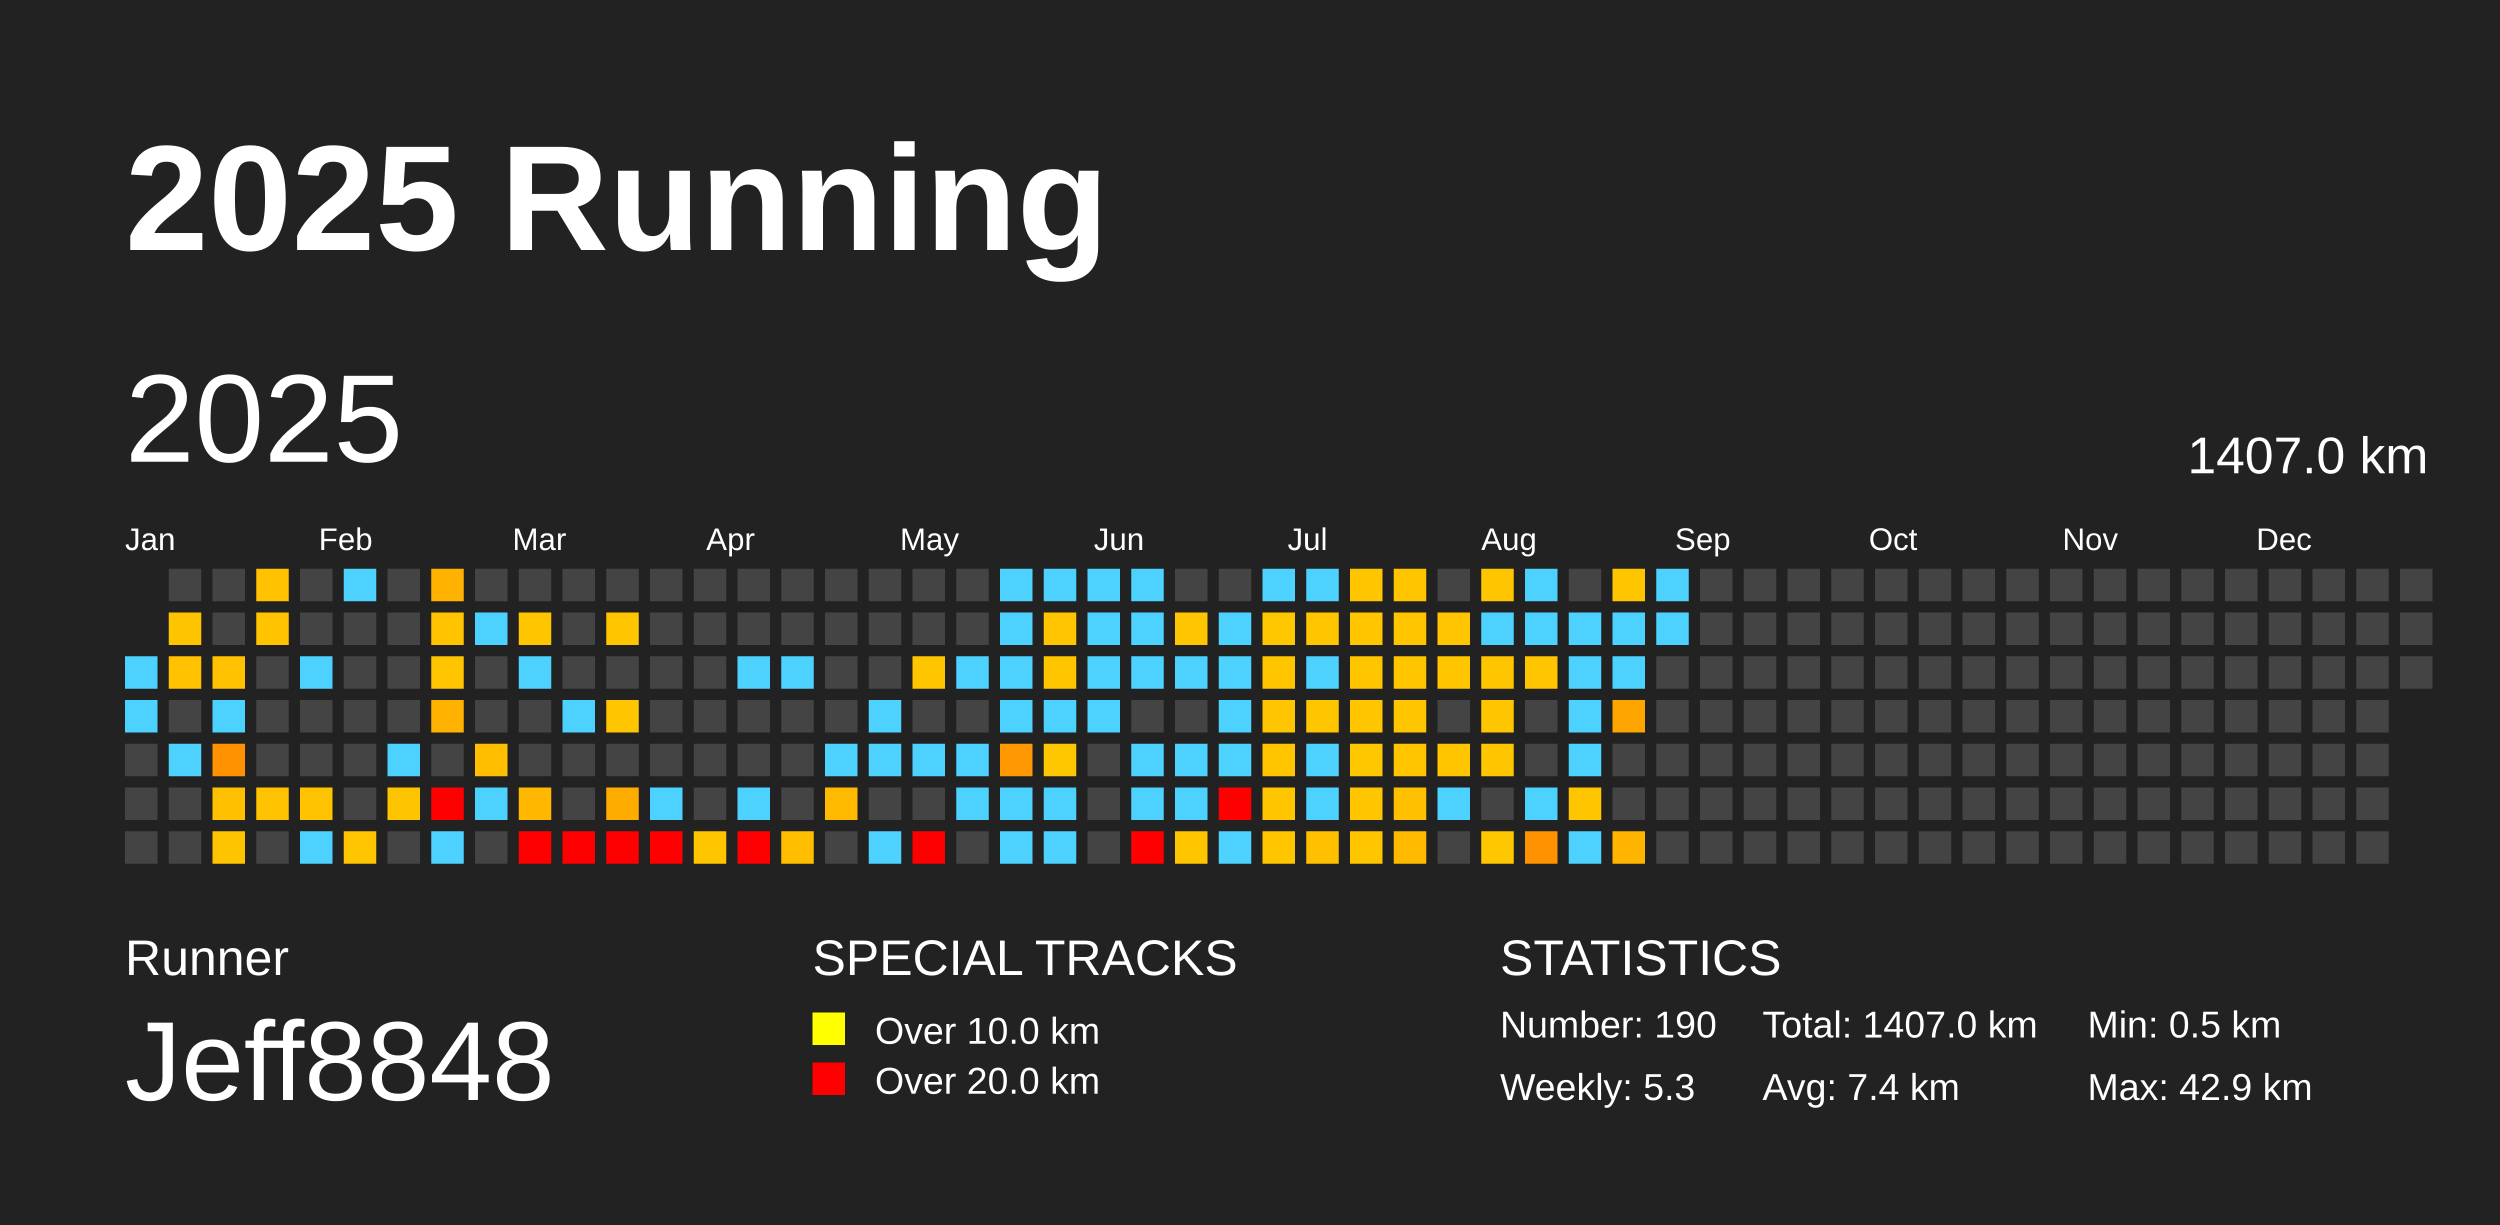
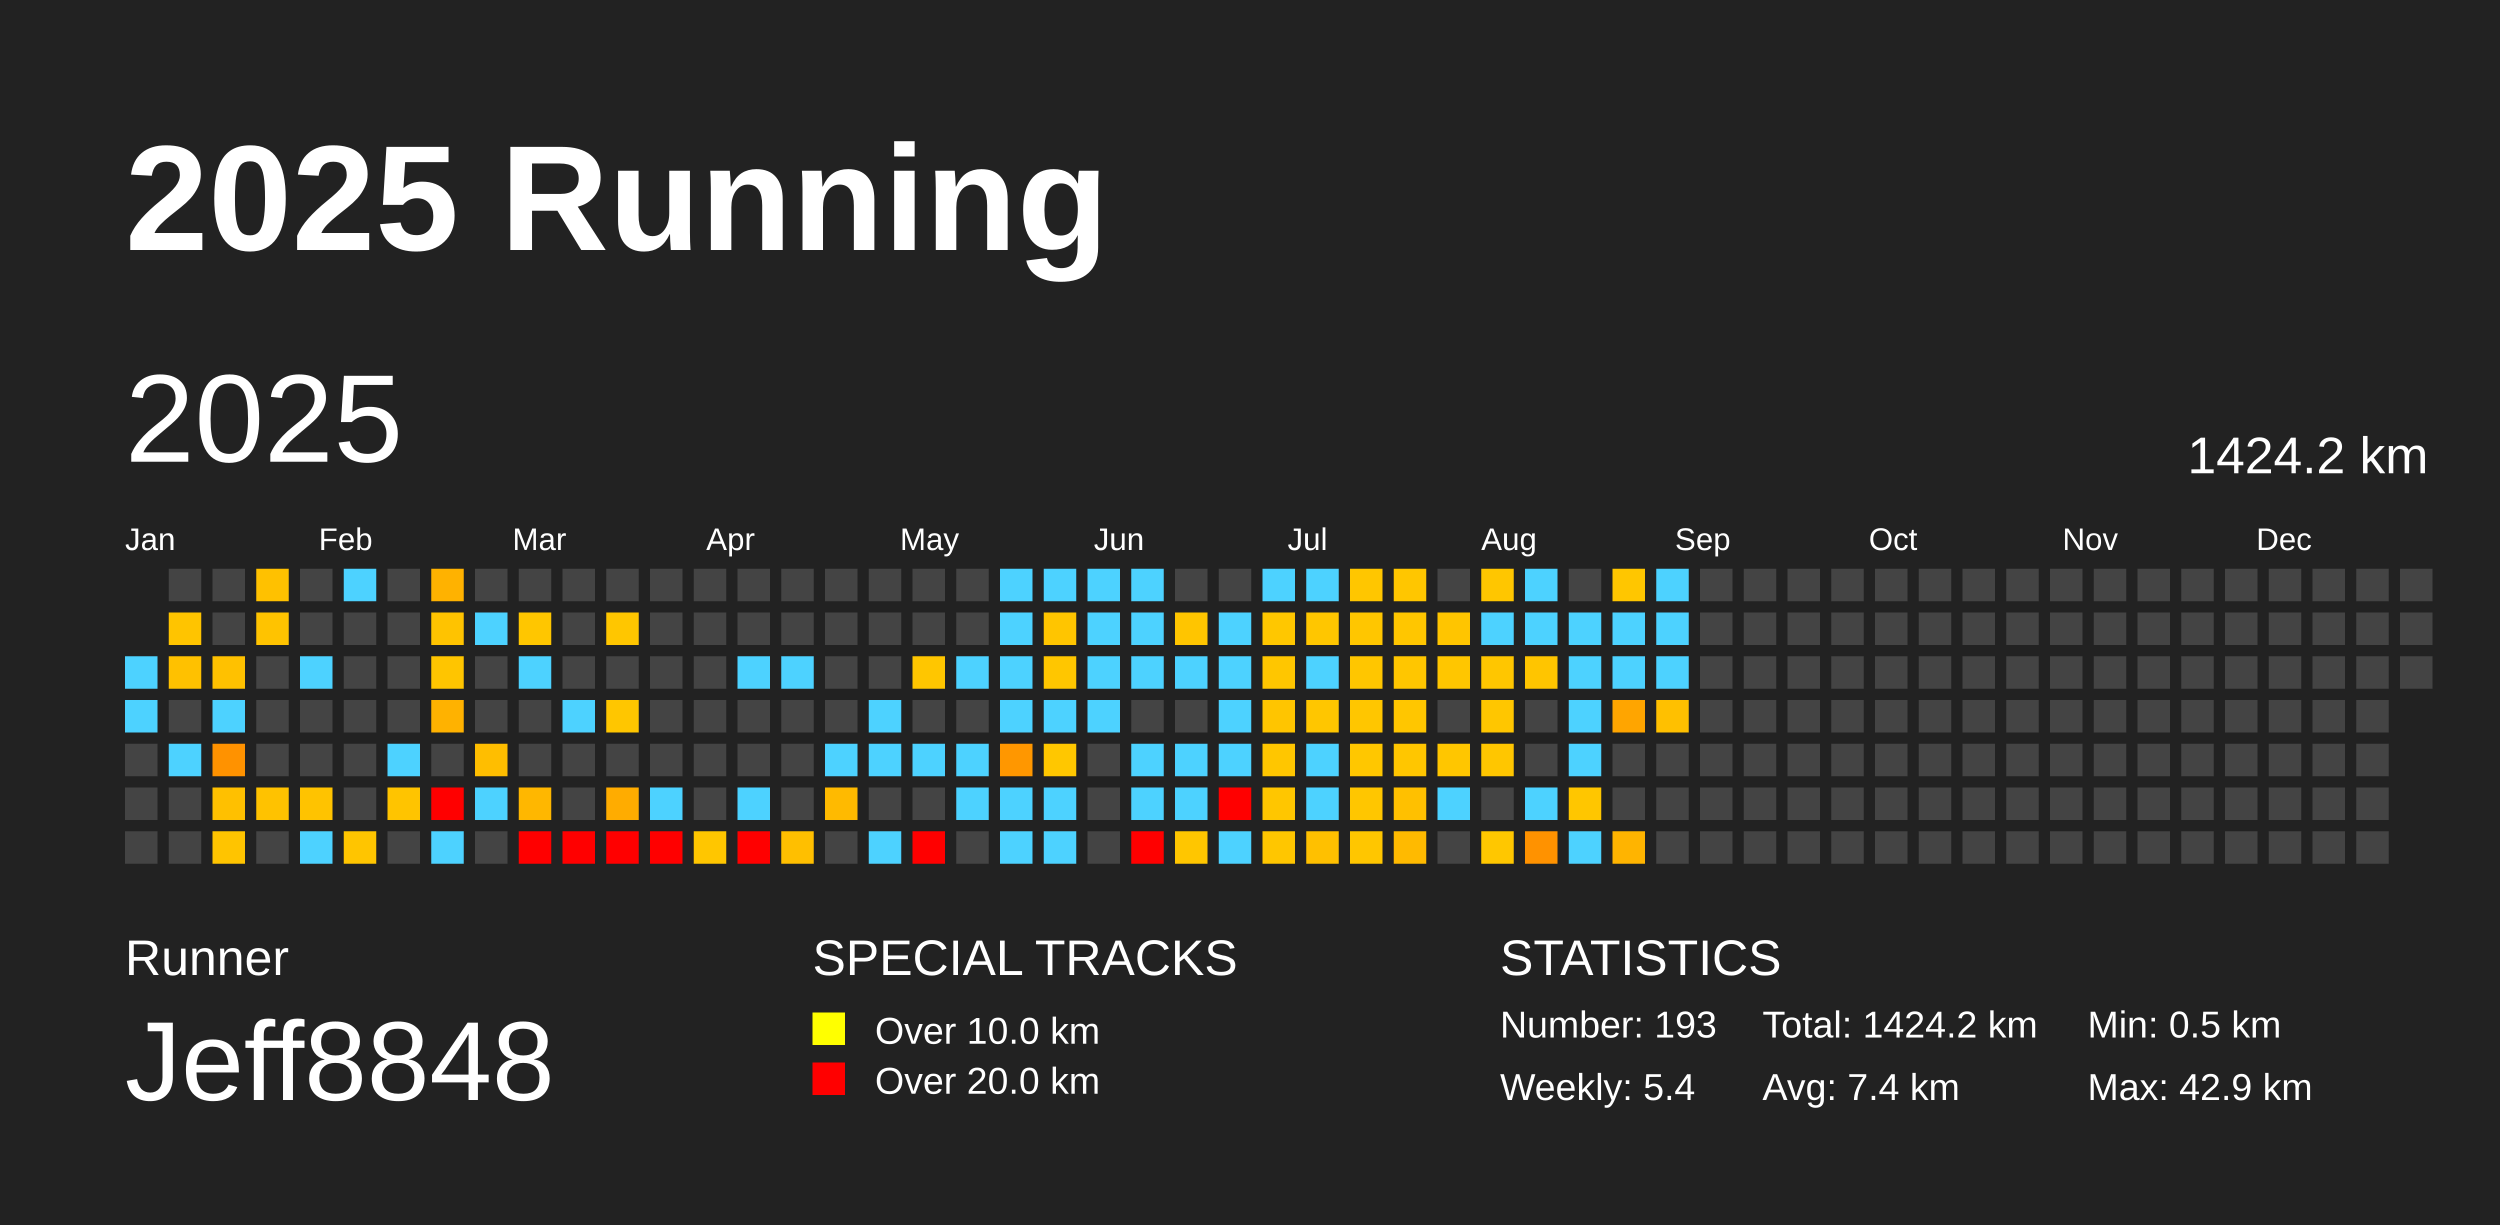
<svg xmlns="http://www.w3.org/2000/svg" baseProfile="full" height="98mm" version="1.1" viewBox="0,0,200,98" width="200mm">
  <defs />
  <rect fill="#222222" height="98" width="200" x="0" y="0" />
  <text fill="#FFFFFF" style="font-size:12px; font-family:Arial; font-weight:bold;" x="10" y="20">2025 Running</text>
  <text fill="#FFFFFF" style="font-size:4px; font-family:Arial" x="10" y="78">Runner</text>
  <text fill="#FFFFFF" style="font-size:9px; font-family:Arial" x="10" y="88">Jeff8848</text>
  <text fill="#FFFFFF" style="font-size:4px; font-family:Arial" x="65" y="78">SPECIAL TRACKS</text>
  <rect fill="yellow" height="2.6" width="2.6" x="65" y="81" />
  <text fill="#FFFFFF" style="font-size:3px; font-family:Arial" x="70" y="83.5">Over 10.0 km</text>
  <rect fill="red" height="2.6" width="2.6" x="65" y="85" />
  <text fill="#FFFFFF" style="font-size:3px; font-family:Arial" x="70" y="87.5">Over 20.0 km</text>
  <text fill="#FFFFFF" style="font-size:4px; font-family:Arial" x="120" y="78">STATISTICS</text>
-   <text fill="#FFFFFF" style="font-size:3px; font-family:Arial" x="120" y="83">Number: 190</text>
-   <text fill="#FFFFFF" style="font-size:3px; font-family:Arial" x="120" y="88">Weekly: 5.3</text>
-   <text fill="#FFFFFF" style="font-size:3px; font-family:Arial" x="141" y="83">Total: 1407.0 km</text>
+   <text fill="#FFFFFF" style="font-size:3px; font-family:Arial" x="120" y="83">Number: 193</text>
+   <text fill="#FFFFFF" style="font-size:3px; font-family:Arial" x="120" y="88">Weekly: 5.4</text>
+   <text fill="#FFFFFF" style="font-size:3px; font-family:Arial" x="141" y="83">Total: 1424.2 km</text>
  <text fill="#FFFFFF" style="font-size:3px; font-family:Arial" x="141" y="88">Avg: 7.4 km</text>
  <text fill="#FFFFFF" style="font-size:3px; font-family:Arial" x="167" y="83">Min: 0.5 km</text>
  <text fill="#FFFFFF" style="font-size:3px; font-family:Arial" x="167" y="88">Max: 42.9 km</text>
  <text dominant-baseline="hanging" fill="#FFFFFF" style="font-size:10.0px; font-family:Arial;" x="10" y="30">2025</text>
-   <text dominant-baseline="hanging" fill="#FFFFFF" style="font-size:4.125px; font-family:Arial;" x="175" y="35">1407.0 km</text>
+   <text dominant-baseline="hanging" fill="#FFFFFF" style="font-size:4.125px; font-family:Arial;" x="175" y="35">1424.2 km</text>
  <text fill="#FFFFFF" style="font-size:2.5px; font-family:Arial" x="10.0" y="44">Jan</text>
  <text fill="#FFFFFF" style="font-size:2.5px; font-family:Arial" x="25.5" y="44">Feb</text>
  <text fill="#FFFFFF" style="font-size:2.5px; font-family:Arial" x="41.0" y="44">Mar</text>
  <text fill="#FFFFFF" style="font-size:2.5px; font-family:Arial" x="56.5" y="44">Apr</text>
  <text fill="#FFFFFF" style="font-size:2.5px; font-family:Arial" x="72.0" y="44">May</text>
  <text fill="#FFFFFF" style="font-size:2.5px; font-family:Arial" x="87.5" y="44">Jun</text>
  <text fill="#FFFFFF" style="font-size:2.5px; font-family:Arial" x="103.0" y="44">Jul</text>
  <text fill="#FFFFFF" style="font-size:2.5px; font-family:Arial" x="118.5" y="44">Aug</text>
  <text fill="#FFFFFF" style="font-size:2.5px; font-family:Arial" x="134.0" y="44">Sep</text>
  <text fill="#FFFFFF" style="font-size:2.5px; font-family:Arial" x="149.5" y="44">Oct</text>
  <text fill="#FFFFFF" style="font-size:2.5px; font-family:Arial" x="165.0" y="44">Nov</text>
  <text fill="#FFFFFF" style="font-size:2.5px; font-family:Arial" x="180.5" y="44">Dec</text>
  <rect fill="#4dd2ff" height="2.6" width="2.6" x="10.0" y="52.5" />
  <rect fill="#4dd2ff" height="2.6" width="2.6" x="10.0" y="56.0" />
  <rect fill="#444444" height="2.6" width="2.6" x="10.0" y="59.5" />
  <rect fill="#444444" height="2.6" width="2.6" x="10.0" y="63.0" />
  <rect fill="#444444" height="2.6" width="2.6" x="10.0" y="66.5" />
  <rect fill="#444444" height="2.6" width="2.6" x="13.5" y="45.5" />
  <rect fill="#ffc400" height="2.6" width="2.6" x="13.5" y="49.0" />
  <rect fill="#ffc100" height="2.6" width="2.6" x="13.5" y="52.5" />
  <rect fill="#444444" height="2.6" width="2.6" x="13.5" y="56.0" />
  <rect fill="#4dd2ff" height="2.6" width="2.6" x="13.5" y="59.5" />
  <rect fill="#444444" height="2.6" width="2.6" x="13.5" y="63.0" />
  <rect fill="#444444" height="2.6" width="2.6" x="13.5" y="66.5" />
  <rect fill="#444444" height="2.6" width="2.6" x="17.0" y="45.5" />
  <rect fill="#444444" height="2.6" width="2.6" x="17.0" y="49.0" />
  <rect fill="#ffc100" height="2.6" width="2.6" x="17.0" y="52.5" />
  <rect fill="#4dd2ff" height="2.6" width="2.6" x="17.0" y="56.0" />
  <rect fill="#ff9200" height="2.6" width="2.6" x="17.0" y="59.5" />
  <rect fill="#ffc000" height="2.6" width="2.6" x="17.0" y="63.0" />
  <rect fill="#ffc400" height="2.6" width="2.6" x="17.0" y="66.5" />
  <rect fill="#ffc100" height="2.6" width="2.6" x="20.5" y="45.5" />
  <rect fill="#ffc300" height="2.6" width="2.6" x="20.5" y="49.0" />
  <rect fill="#444444" height="2.6" width="2.6" x="20.5" y="52.5" />
  <rect fill="#444444" height="2.6" width="2.6" x="20.5" y="56.0" />
  <rect fill="#444444" height="2.6" width="2.6" x="20.5" y="59.5" />
  <rect fill="#ffc200" height="2.6" width="2.6" x="20.5" y="63.0" />
  <rect fill="#444444" height="2.6" width="2.6" x="20.5" y="66.5" />
  <rect fill="#444444" height="2.6" width="2.6" x="24.0" y="45.5" />
  <rect fill="#444444" height="2.6" width="2.6" x="24.0" y="49.0" />
  <rect fill="#4dd2ff" height="2.6" width="2.6" x="24.0" y="52.5" />
  <rect fill="#444444" height="2.6" width="2.6" x="24.0" y="56.0" />
  <rect fill="#444444" height="2.6" width="2.6" x="24.0" y="59.5" />
  <rect fill="#ffc300" height="2.6" width="2.6" x="24.0" y="63.0" />
  <rect fill="#4dd2ff" height="2.6" width="2.6" x="24.0" y="66.5" />
  <rect fill="#4dd2ff" height="2.6" width="2.6" x="27.5" y="45.5" />
  <rect fill="#444444" height="2.6" width="2.6" x="27.5" y="49.0" />
  <rect fill="#444444" height="2.6" width="2.6" x="27.5" y="52.5" />
  <rect fill="#444444" height="2.6" width="2.6" x="27.5" y="56.0" />
  <rect fill="#444444" height="2.6" width="2.6" x="27.5" y="59.5" />
  <rect fill="#444444" height="2.6" width="2.6" x="27.5" y="63.0" />
  <rect fill="#ffc500" height="2.6" width="2.6" x="27.5" y="66.5" />
  <rect fill="#444444" height="2.6" width="2.6" x="31.0" y="45.5" />
  <rect fill="#444444" height="2.6" width="2.6" x="31.0" y="49.0" />
  <rect fill="#444444" height="2.6" width="2.6" x="31.0" y="52.5" />
  <rect fill="#444444" height="2.6" width="2.6" x="31.0" y="56.0" />
  <rect fill="#4dd2ff" height="2.6" width="2.6" x="31.0" y="59.5" />
  <rect fill="#ffc400" height="2.6" width="2.6" x="31.0" y="63.0" />
  <rect fill="#444444" height="2.6" width="2.6" x="31.0" y="66.5" />
  <rect fill="#ffb200" height="2.6" width="2.6" x="34.5" y="45.5" />
  <rect fill="#ffc300" height="2.6" width="2.6" x="34.5" y="49.0" />
  <rect fill="#ffc500" height="2.6" width="2.6" x="34.5" y="52.5" />
  <rect fill="#ffb200" height="2.6" width="2.6" x="34.5" y="56.0" />
  <rect fill="#444444" height="2.6" width="2.6" x="34.5" y="59.5" />
  <rect fill="red" height="2.6" width="2.6" x="34.5" y="63.0" />
  <rect fill="#4dd2ff" height="2.6" width="2.6" x="34.5" y="66.5" />
  <rect fill="#444444" height="2.6" width="2.6" x="38.0" y="45.5" />
  <rect fill="#4dd2ff" height="2.6" width="2.6" x="38.0" y="49.0" />
  <rect fill="#444444" height="2.6" width="2.6" x="38.0" y="52.5" />
  <rect fill="#444444" height="2.6" width="2.6" x="38.0" y="56.0" />
  <rect fill="#ffbe00" height="2.6" width="2.6" x="38.0" y="59.5" />
  <rect fill="#4dd2ff" height="2.6" width="2.6" x="38.0" y="63.0" />
  <rect fill="#444444" height="2.6" width="2.6" x="38.0" y="66.5" />
  <rect fill="#444444" height="2.6" width="2.6" x="41.5" y="45.5" />
  <rect fill="#ffc600" height="2.6" width="2.6" x="41.5" y="49.0" />
  <rect fill="#4dd2ff" height="2.6" width="2.6" x="41.5" y="52.5" />
  <rect fill="#444444" height="2.6" width="2.6" x="41.5" y="56.0" />
  <rect fill="#444444" height="2.6" width="2.6" x="41.5" y="59.5" />
  <rect fill="#ffb700" height="2.6" width="2.6" x="41.5" y="63.0" />
  <rect fill="red" height="2.6" width="2.6" x="41.5" y="66.5" />
  <rect fill="#444444" height="2.6" width="2.6" x="45.0" y="45.5" />
  <rect fill="#444444" height="2.6" width="2.6" x="45.0" y="49.0" />
  <rect fill="#444444" height="2.6" width="2.6" x="45.0" y="52.5" />
  <rect fill="#4dd2ff" height="2.6" width="2.6" x="45.0" y="56.0" />
  <rect fill="#444444" height="2.6" width="2.6" x="45.0" y="59.5" />
  <rect fill="#444444" height="2.6" width="2.6" x="45.0" y="63.0" />
  <rect fill="red" height="2.6" width="2.6" x="45.0" y="66.5" />
  <rect fill="#444444" height="2.6" width="2.6" x="48.5" y="45.5" />
  <rect fill="#ffc600" height="2.6" width="2.6" x="48.5" y="49.0" />
  <rect fill="#444444" height="2.6" width="2.6" x="48.5" y="52.5" />
  <rect fill="#ffc600" height="2.6" width="2.6" x="48.5" y="56.0" />
  <rect fill="#444444" height="2.6" width="2.6" x="48.5" y="59.5" />
  <rect fill="#ffac00" height="2.6" width="2.6" x="48.5" y="63.0" />
  <rect fill="red" height="2.6" width="2.6" x="48.5" y="66.5" />
  <rect fill="#444444" height="2.6" width="2.6" x="52.0" y="45.5" />
  <rect fill="#444444" height="2.6" width="2.6" x="52.0" y="49.0" />
  <rect fill="#444444" height="2.6" width="2.6" x="52.0" y="52.5" />
  <rect fill="#444444" height="2.6" width="2.6" x="52.0" y="56.0" />
  <rect fill="#444444" height="2.6" width="2.6" x="52.0" y="59.5" />
  <rect fill="#4dd2ff" height="2.6" width="2.6" x="52.0" y="63.0" />
  <rect fill="red" height="2.6" width="2.6" x="52.0" y="66.5" />
  <rect fill="#444444" height="2.6" width="2.6" x="55.5" y="45.5" />
  <rect fill="#444444" height="2.6" width="2.6" x="55.5" y="49.0" />
  <rect fill="#444444" height="2.6" width="2.6" x="55.5" y="52.5" />
  <rect fill="#444444" height="2.6" width="2.6" x="55.5" y="56.0" />
  <rect fill="#444444" height="2.6" width="2.6" x="55.5" y="59.5" />
  <rect fill="#444444" height="2.6" width="2.6" x="55.5" y="63.0" />
  <rect fill="#ffc600" height="2.6" width="2.6" x="55.5" y="66.5" />
  <rect fill="#444444" height="2.6" width="2.6" x="59.0" y="45.5" />
  <rect fill="#444444" height="2.6" width="2.6" x="59.0" y="49.0" />
  <rect fill="#4dd2ff" height="2.6" width="2.6" x="59.0" y="52.5" />
  <rect fill="#444444" height="2.6" width="2.6" x="59.0" y="56.0" />
  <rect fill="#444444" height="2.6" width="2.6" x="59.0" y="59.5" />
  <rect fill="#4dd2ff" height="2.6" width="2.6" x="59.0" y="63.0" />
  <rect fill="red" height="2.6" width="2.6" x="59.0" y="66.5" />
  <rect fill="#444444" height="2.6" width="2.6" x="62.5" y="45.5" />
  <rect fill="#444444" height="2.6" width="2.6" x="62.5" y="49.0" />
  <rect fill="#4dd2ff" height="2.6" width="2.6" x="62.5" y="52.5" />
  <rect fill="#444444" height="2.6" width="2.6" x="62.5" y="56.0" />
  <rect fill="#444444" height="2.6" width="2.6" x="62.5" y="59.5" />
  <rect fill="#444444" height="2.6" width="2.6" x="62.5" y="63.0" />
  <rect fill="#ffbf00" height="2.6" width="2.6" x="62.5" y="66.5" />
  <rect fill="#444444" height="2.6" width="2.6" x="66.0" y="45.5" />
  <rect fill="#444444" height="2.6" width="2.6" x="66.0" y="49.0" />
  <rect fill="#444444" height="2.6" width="2.6" x="66.0" y="52.5" />
  <rect fill="#444444" height="2.6" width="2.6" x="66.0" y="56.0" />
  <rect fill="#4dd2ff" height="2.6" width="2.6" x="66.0" y="59.5" />
  <rect fill="#ffba00" height="2.6" width="2.6" x="66.0" y="63.0" />
  <rect fill="#444444" height="2.6" width="2.6" x="66.0" y="66.5" />
  <rect fill="#444444" height="2.6" width="2.6" x="69.5" y="45.5" />
  <rect fill="#444444" height="2.6" width="2.6" x="69.5" y="49.0" />
  <rect fill="#444444" height="2.6" width="2.6" x="69.5" y="52.5" />
  <rect fill="#4dd2ff" height="2.6" width="2.6" x="69.5" y="56.0" />
  <rect fill="#4dd2ff" height="2.6" width="2.6" x="69.5" y="59.5" />
  <rect fill="#444444" height="2.6" width="2.6" x="69.5" y="63.0" />
  <rect fill="#4dd2ff" height="2.6" width="2.6" x="69.5" y="66.5" />
  <rect fill="#444444" height="2.6" width="2.6" x="73.0" y="45.5" />
  <rect fill="#444444" height="2.6" width="2.6" x="73.0" y="49.0" />
  <rect fill="#ffc600" height="2.6" width="2.6" x="73.0" y="52.5" />
  <rect fill="#444444" height="2.6" width="2.6" x="73.0" y="56.0" />
  <rect fill="#4dd2ff" height="2.6" width="2.6" x="73.0" y="59.5" />
  <rect fill="#444444" height="2.6" width="2.6" x="73.0" y="63.0" />
  <rect fill="red" height="2.6" width="2.6" x="73.0" y="66.5" />
  <rect fill="#444444" height="2.6" width="2.6" x="76.5" y="45.5" />
  <rect fill="#444444" height="2.6" width="2.6" x="76.5" y="49.0" />
  <rect fill="#4dd2ff" height="2.6" width="2.6" x="76.5" y="52.5" />
  <rect fill="#444444" height="2.6" width="2.6" x="76.5" y="56.0" />
  <rect fill="#4dd2ff" height="2.6" width="2.6" x="76.5" y="59.5" />
  <rect fill="#4dd2ff" height="2.6" width="2.6" x="76.5" y="63.0" />
  <rect fill="#444444" height="2.6" width="2.6" x="76.5" y="66.5" />
  <rect fill="#4dd2ff" height="2.6" width="2.6" x="80.0" y="45.5" />
  <rect fill="#4dd2ff" height="2.6" width="2.6" x="80.0" y="49.0" />
  <rect fill="#4dd2ff" height="2.6" width="2.6" x="80.0" y="52.5" />
  <rect fill="#4dd2ff" height="2.6" width="2.6" x="80.0" y="56.0" />
  <rect fill="#ff9700" height="2.6" width="2.6" x="80.0" y="59.5" />
  <rect fill="#4dd2ff" height="2.6" width="2.6" x="80.0" y="63.0" />
  <rect fill="#4dd2ff" height="2.6" width="2.6" x="80.0" y="66.5" />
  <rect fill="#4dd2ff" height="2.6" width="2.6" x="83.5" y="45.5" />
  <rect fill="#ffc500" height="2.6" width="2.6" x="83.5" y="49.0" />
  <rect fill="#ffc600" height="2.6" width="2.6" x="83.5" y="52.5" />
  <rect fill="#4dd2ff" height="2.6" width="2.6" x="83.5" y="56.0" />
  <rect fill="#ffc700" height="2.6" width="2.6" x="83.5" y="59.5" />
  <rect fill="#4dd2ff" height="2.6" width="2.6" x="83.5" y="63.0" />
  <rect fill="#4dd2ff" height="2.6" width="2.6" x="83.5" y="66.5" />
  <rect fill="#4dd2ff" height="2.6" width="2.6" x="87.0" y="45.5" />
  <rect fill="#4dd2ff" height="2.6" width="2.6" x="87.0" y="49.0" />
  <rect fill="#4dd2ff" height="2.6" width="2.6" x="87.0" y="52.5" />
  <rect fill="#4dd2ff" height="2.6" width="2.6" x="87.0" y="56.0" />
  <rect fill="#444444" height="2.6" width="2.6" x="87.0" y="59.5" />
  <rect fill="#444444" height="2.6" width="2.6" x="87.0" y="63.0" />
  <rect fill="#444444" height="2.6" width="2.6" x="87.0" y="66.5" />
  <rect fill="#4dd2ff" height="2.6" width="2.6" x="90.5" y="45.5" />
  <rect fill="#4dd2ff" height="2.6" width="2.6" x="90.5" y="49.0" />
  <rect fill="#4dd2ff" height="2.6" width="2.6" x="90.5" y="52.5" />
  <rect fill="#444444" height="2.6" width="2.6" x="90.5" y="56.0" />
  <rect fill="#4dd2ff" height="2.6" width="2.6" x="90.5" y="59.5" />
  <rect fill="#4dd2ff" height="2.6" width="2.6" x="90.5" y="63.0" />
  <rect fill="red" height="2.6" width="2.6" x="90.5" y="66.5" />
  <rect fill="#444444" height="2.6" width="2.6" x="94.0" y="45.5" />
  <rect fill="#ffc500" height="2.6" width="2.6" x="94.0" y="49.0" />
  <rect fill="#4dd2ff" height="2.6" width="2.6" x="94.0" y="52.5" />
  <rect fill="#444444" height="2.6" width="2.6" x="94.0" y="56.0" />
  <rect fill="#4dd2ff" height="2.6" width="2.6" x="94.0" y="59.5" />
  <rect fill="#4dd2ff" height="2.6" width="2.6" x="94.0" y="63.0" />
  <rect fill="#ffc600" height="2.6" width="2.6" x="94.0" y="66.5" />
  <rect fill="#444444" height="2.6" width="2.6" x="97.5" y="45.5" />
  <rect fill="#4dd2ff" height="2.6" width="2.6" x="97.5" y="49.0" />
  <rect fill="#4dd2ff" height="2.6" width="2.6" x="97.5" y="52.5" />
  <rect fill="#4dd2ff" height="2.6" width="2.6" x="97.5" y="56.0" />
  <rect fill="#4dd2ff" height="2.6" width="2.6" x="97.5" y="59.5" />
  <rect fill="red" height="2.6" width="2.6" x="97.5" y="63.0" />
  <rect fill="#4dd2ff" height="2.6" width="2.6" x="97.5" y="66.5" />
  <rect fill="#4dd2ff" height="2.6" width="2.6" x="101.0" y="45.5" />
  <rect fill="#ffc700" height="2.6" width="2.6" x="101.0" y="49.0" />
  <rect fill="#ffc600" height="2.6" width="2.6" x="101.0" y="52.5" />
  <rect fill="#ffc500" height="2.6" width="2.6" x="101.0" y="56.0" />
  <rect fill="#ffc600" height="2.6" width="2.6" x="101.0" y="59.5" />
  <rect fill="#ffc600" height="2.6" width="2.6" x="101.0" y="63.0" />
  <rect fill="#ffc600" height="2.6" width="2.6" x="101.0" y="66.5" />
  <rect fill="#4dd2ff" height="2.6" width="2.6" x="104.5" y="45.5" />
  <rect fill="#ffc600" height="2.6" width="2.6" x="104.5" y="49.0" />
  <rect fill="#4dd2ff" height="2.6" width="2.6" x="104.5" y="52.5" />
  <rect fill="#ffc600" height="2.6" width="2.6" x="104.5" y="56.0" />
  <rect fill="#4dd2ff" height="2.6" width="2.6" x="104.5" y="59.5" />
  <rect fill="#4dd2ff" height="2.6" width="2.6" x="104.5" y="63.0" />
  <rect fill="#ffc000" height="2.6" width="2.6" x="104.5" y="66.5" />
  <rect fill="#ffc600" height="2.6" width="2.6" x="108.0" y="45.5" />
  <rect fill="#ffc600" height="2.6" width="2.6" x="108.0" y="49.0" />
  <rect fill="#ffc600" height="2.6" width="2.6" x="108.0" y="52.5" />
  <rect fill="#ffc600" height="2.6" width="2.6" x="108.0" y="56.0" />
  <rect fill="#ffc700" height="2.6" width="2.6" x="108.0" y="59.5" />
  <rect fill="#ffc600" height="2.6" width="2.6" x="108.0" y="63.0" />
  <rect fill="#ffc600" height="2.6" width="2.6" x="108.0" y="66.5" />
  <rect fill="#ffc600" height="2.6" width="2.6" x="111.5" y="45.5" />
  <rect fill="#ffc600" height="2.6" width="2.6" x="111.5" y="49.0" />
  <rect fill="#ffc600" height="2.6" width="2.6" x="111.5" y="52.5" />
  <rect fill="#ffc600" height="2.6" width="2.6" x="111.5" y="56.0" />
  <rect fill="#ffc600" height="2.6" width="2.6" x="111.5" y="59.5" />
  <rect fill="#ffc000" height="2.6" width="2.6" x="111.5" y="63.0" />
  <rect fill="#ffba00" height="2.6" width="2.6" x="111.5" y="66.5" />
  <rect fill="#444444" height="2.6" width="2.6" x="115.0" y="45.5" />
  <rect fill="#ffc500" height="2.6" width="2.6" x="115.0" y="49.0" />
  <rect fill="#ffc600" height="2.6" width="2.6" x="115.0" y="52.5" />
  <rect fill="#444444" height="2.6" width="2.6" x="115.0" y="56.0" />
  <rect fill="#ffc600" height="2.6" width="2.6" x="115.0" y="59.5" />
  <rect fill="#4dd2ff" height="2.6" width="2.6" x="115.0" y="63.0" />
  <rect fill="#444444" height="2.6" width="2.6" x="115.0" y="66.5" />
  <rect fill="#ffc600" height="2.6" width="2.6" x="118.5" y="45.5" />
  <rect fill="#4dd2ff" height="2.6" width="2.6" x="118.5" y="49.0" />
  <rect fill="#ffc600" height="2.6" width="2.6" x="118.5" y="52.5" />
  <rect fill="#ffc600" height="2.6" width="2.6" x="118.5" y="56.0" />
  <rect fill="#ffc600" height="2.6" width="2.6" x="118.5" y="59.5" />
  <rect fill="#444444" height="2.6" width="2.6" x="118.5" y="63.0" />
  <rect fill="#ffc700" height="2.6" width="2.6" x="118.5" y="66.5" />
  <rect fill="#4dd2ff" height="2.6" width="2.6" x="122.0" y="45.5" />
  <rect fill="#4dd2ff" height="2.6" width="2.6" x="122.0" y="49.0" />
  <rect fill="#ffc500" height="2.6" width="2.6" x="122.0" y="52.5" />
  <rect fill="#444444" height="2.6" width="2.6" x="122.0" y="56.0" />
  <rect fill="#444444" height="2.6" width="2.6" x="122.0" y="59.5" />
  <rect fill="#4dd2ff" height="2.6" width="2.6" x="122.0" y="63.0" />
  <rect fill="#ff9200" height="2.6" width="2.6" x="122.0" y="66.5" />
  <rect fill="#444444" height="2.6" width="2.6" x="125.5" y="45.5" />
  <rect fill="#4dd2ff" height="2.6" width="2.6" x="125.5" y="49.0" />
  <rect fill="#4dd2ff" height="2.6" width="2.6" x="125.5" y="52.5" />
  <rect fill="#4dd2ff" height="2.6" width="2.6" x="125.5" y="56.0" />
  <rect fill="#4dd2ff" height="2.6" width="2.6" x="125.5" y="59.5" />
  <rect fill="#ffc600" height="2.6" width="2.6" x="125.5" y="63.0" />
  <rect fill="#4dd2ff" height="2.6" width="2.6" x="125.5" y="66.5" />
  <rect fill="#ffc600" height="2.6" width="2.6" x="129.0" y="45.5" />
  <rect fill="#4dd2ff" height="2.6" width="2.6" x="129.0" y="49.0" />
  <rect fill="#4dd2ff" height="2.6" width="2.6" x="129.0" y="52.5" />
  <rect fill="#ffa500" height="2.6" width="2.6" x="129.0" y="56.0" />
  <rect fill="#444444" height="2.6" width="2.6" x="129.0" y="59.5" />
  <rect fill="#444444" height="2.6" width="2.6" x="129.0" y="63.0" />
  <rect fill="#ffb400" height="2.6" width="2.6" x="129.0" y="66.5" />
  <rect fill="#4dd2ff" height="2.6" width="2.6" x="132.5" y="45.5" />
  <rect fill="#4dd2ff" height="2.6" width="2.6" x="132.5" y="49.0" />
-   <rect fill="#444444" height="2.6" width="2.6" x="132.5" y="52.5" />
-   <rect fill="#444444" height="2.6" width="2.6" x="132.5" y="56.0" />
+   <rect fill="#4dd2ff" height="2.6" width="2.6" x="132.5" y="52.5" />
+   <rect fill="#ffc000" height="2.6" width="2.6" x="132.5" y="56.0" />
  <rect fill="#444444" height="2.6" width="2.6" x="132.5" y="59.5" />
  <rect fill="#444444" height="2.6" width="2.6" x="132.5" y="63.0" />
  <rect fill="#444444" height="2.6" width="2.6" x="132.5" y="66.5" />
  <rect fill="#444444" height="2.6" width="2.6" x="136.0" y="45.5" />
  <rect fill="#444444" height="2.6" width="2.6" x="136.0" y="49.0" />
  <rect fill="#444444" height="2.6" width="2.6" x="136.0" y="52.5" />
  <rect fill="#444444" height="2.6" width="2.6" x="136.0" y="56.0" />
  <rect fill="#444444" height="2.6" width="2.6" x="136.0" y="59.5" />
  <rect fill="#444444" height="2.6" width="2.6" x="136.0" y="63.0" />
  <rect fill="#444444" height="2.6" width="2.6" x="136.0" y="66.5" />
  <rect fill="#444444" height="2.6" width="2.6" x="139.5" y="45.5" />
  <rect fill="#444444" height="2.6" width="2.6" x="139.5" y="49.0" />
  <rect fill="#444444" height="2.6" width="2.6" x="139.5" y="52.5" />
  <rect fill="#444444" height="2.6" width="2.6" x="139.5" y="56.0" />
  <rect fill="#444444" height="2.6" width="2.6" x="139.5" y="59.5" />
  <rect fill="#444444" height="2.6" width="2.6" x="139.5" y="63.0" />
  <rect fill="#444444" height="2.6" width="2.6" x="139.5" y="66.5" />
  <rect fill="#444444" height="2.6" width="2.6" x="143.0" y="45.5" />
  <rect fill="#444444" height="2.6" width="2.6" x="143.0" y="49.0" />
  <rect fill="#444444" height="2.6" width="2.6" x="143.0" y="52.5" />
  <rect fill="#444444" height="2.6" width="2.6" x="143.0" y="56.0" />
  <rect fill="#444444" height="2.6" width="2.6" x="143.0" y="59.5" />
  <rect fill="#444444" height="2.6" width="2.6" x="143.0" y="63.0" />
  <rect fill="#444444" height="2.6" width="2.6" x="143.0" y="66.5" />
  <rect fill="#444444" height="2.6" width="2.6" x="146.5" y="45.5" />
  <rect fill="#444444" height="2.6" width="2.6" x="146.5" y="49.0" />
  <rect fill="#444444" height="2.6" width="2.6" x="146.5" y="52.5" />
  <rect fill="#444444" height="2.6" width="2.6" x="146.5" y="56.0" />
  <rect fill="#444444" height="2.6" width="2.6" x="146.5" y="59.5" />
  <rect fill="#444444" height="2.6" width="2.6" x="146.5" y="63.0" />
  <rect fill="#444444" height="2.6" width="2.6" x="146.5" y="66.5" />
  <rect fill="#444444" height="2.6" width="2.6" x="150.0" y="45.5" />
  <rect fill="#444444" height="2.6" width="2.6" x="150.0" y="49.0" />
  <rect fill="#444444" height="2.6" width="2.6" x="150.0" y="52.5" />
  <rect fill="#444444" height="2.6" width="2.6" x="150.0" y="56.0" />
  <rect fill="#444444" height="2.6" width="2.6" x="150.0" y="59.5" />
  <rect fill="#444444" height="2.6" width="2.6" x="150.0" y="63.0" />
  <rect fill="#444444" height="2.6" width="2.6" x="150.0" y="66.5" />
  <rect fill="#444444" height="2.6" width="2.6" x="153.5" y="45.5" />
  <rect fill="#444444" height="2.6" width="2.6" x="153.5" y="49.0" />
  <rect fill="#444444" height="2.6" width="2.6" x="153.5" y="52.5" />
  <rect fill="#444444" height="2.6" width="2.6" x="153.5" y="56.0" />
  <rect fill="#444444" height="2.6" width="2.6" x="153.5" y="59.5" />
  <rect fill="#444444" height="2.6" width="2.6" x="153.5" y="63.0" />
  <rect fill="#444444" height="2.6" width="2.6" x="153.5" y="66.5" />
  <rect fill="#444444" height="2.6" width="2.6" x="157.0" y="45.5" />
  <rect fill="#444444" height="2.6" width="2.6" x="157.0" y="49.0" />
  <rect fill="#444444" height="2.6" width="2.6" x="157.0" y="52.5" />
  <rect fill="#444444" height="2.6" width="2.6" x="157.0" y="56.0" />
  <rect fill="#444444" height="2.6" width="2.6" x="157.0" y="59.5" />
  <rect fill="#444444" height="2.6" width="2.6" x="157.0" y="63.0" />
  <rect fill="#444444" height="2.6" width="2.6" x="157.0" y="66.5" />
  <rect fill="#444444" height="2.6" width="2.6" x="160.5" y="45.5" />
  <rect fill="#444444" height="2.6" width="2.6" x="160.5" y="49.0" />
  <rect fill="#444444" height="2.6" width="2.6" x="160.5" y="52.5" />
  <rect fill="#444444" height="2.6" width="2.6" x="160.5" y="56.0" />
  <rect fill="#444444" height="2.6" width="2.6" x="160.5" y="59.5" />
  <rect fill="#444444" height="2.6" width="2.6" x="160.5" y="63.0" />
  <rect fill="#444444" height="2.6" width="2.6" x="160.5" y="66.5" />
  <rect fill="#444444" height="2.6" width="2.6" x="164.0" y="45.5" />
  <rect fill="#444444" height="2.6" width="2.6" x="164.0" y="49.0" />
  <rect fill="#444444" height="2.6" width="2.6" x="164.0" y="52.5" />
  <rect fill="#444444" height="2.6" width="2.6" x="164.0" y="56.0" />
  <rect fill="#444444" height="2.6" width="2.6" x="164.0" y="59.5" />
  <rect fill="#444444" height="2.6" width="2.6" x="164.0" y="63.0" />
  <rect fill="#444444" height="2.6" width="2.6" x="164.0" y="66.5" />
  <rect fill="#444444" height="2.6" width="2.6" x="167.5" y="45.5" />
  <rect fill="#444444" height="2.6" width="2.6" x="167.5" y="49.0" />
  <rect fill="#444444" height="2.6" width="2.6" x="167.5" y="52.5" />
  <rect fill="#444444" height="2.6" width="2.6" x="167.5" y="56.0" />
  <rect fill="#444444" height="2.6" width="2.6" x="167.5" y="59.5" />
  <rect fill="#444444" height="2.6" width="2.6" x="167.5" y="63.0" />
  <rect fill="#444444" height="2.6" width="2.6" x="167.5" y="66.5" />
  <rect fill="#444444" height="2.6" width="2.6" x="171.0" y="45.5" />
  <rect fill="#444444" height="2.6" width="2.6" x="171.0" y="49.0" />
  <rect fill="#444444" height="2.6" width="2.6" x="171.0" y="52.5" />
  <rect fill="#444444" height="2.6" width="2.6" x="171.0" y="56.0" />
  <rect fill="#444444" height="2.6" width="2.6" x="171.0" y="59.5" />
  <rect fill="#444444" height="2.6" width="2.6" x="171.0" y="63.0" />
  <rect fill="#444444" height="2.6" width="2.6" x="171.0" y="66.5" />
  <rect fill="#444444" height="2.6" width="2.6" x="174.5" y="45.5" />
  <rect fill="#444444" height="2.6" width="2.6" x="174.5" y="49.0" />
  <rect fill="#444444" height="2.6" width="2.6" x="174.5" y="52.5" />
  <rect fill="#444444" height="2.6" width="2.6" x="174.5" y="56.0" />
  <rect fill="#444444" height="2.6" width="2.6" x="174.5" y="59.5" />
  <rect fill="#444444" height="2.6" width="2.6" x="174.5" y="63.0" />
  <rect fill="#444444" height="2.6" width="2.6" x="174.5" y="66.5" />
  <rect fill="#444444" height="2.6" width="2.6" x="178.0" y="45.5" />
  <rect fill="#444444" height="2.6" width="2.6" x="178.0" y="49.0" />
  <rect fill="#444444" height="2.6" width="2.6" x="178.0" y="52.5" />
  <rect fill="#444444" height="2.6" width="2.6" x="178.0" y="56.0" />
  <rect fill="#444444" height="2.6" width="2.6" x="178.0" y="59.5" />
  <rect fill="#444444" height="2.6" width="2.6" x="178.0" y="63.0" />
  <rect fill="#444444" height="2.6" width="2.6" x="178.0" y="66.5" />
  <rect fill="#444444" height="2.6" width="2.6" x="181.5" y="45.5" />
  <rect fill="#444444" height="2.6" width="2.6" x="181.5" y="49.0" />
  <rect fill="#444444" height="2.6" width="2.6" x="181.5" y="52.5" />
  <rect fill="#444444" height="2.6" width="2.6" x="181.5" y="56.0" />
  <rect fill="#444444" height="2.6" width="2.6" x="181.5" y="59.5" />
  <rect fill="#444444" height="2.6" width="2.6" x="181.5" y="63.0" />
  <rect fill="#444444" height="2.6" width="2.6" x="181.5" y="66.5" />
  <rect fill="#444444" height="2.6" width="2.6" x="185.0" y="45.5" />
  <rect fill="#444444" height="2.6" width="2.6" x="185.0" y="49.0" />
  <rect fill="#444444" height="2.6" width="2.6" x="185.0" y="52.5" />
  <rect fill="#444444" height="2.6" width="2.6" x="185.0" y="56.0" />
  <rect fill="#444444" height="2.6" width="2.6" x="185.0" y="59.5" />
  <rect fill="#444444" height="2.6" width="2.6" x="185.0" y="63.0" />
  <rect fill="#444444" height="2.6" width="2.6" x="185.0" y="66.5" />
  <rect fill="#444444" height="2.6" width="2.6" x="188.5" y="45.5" />
  <rect fill="#444444" height="2.6" width="2.6" x="188.5" y="49.0" />
  <rect fill="#444444" height="2.6" width="2.6" x="188.5" y="52.5" />
  <rect fill="#444444" height="2.6" width="2.6" x="188.5" y="56.0" />
  <rect fill="#444444" height="2.6" width="2.6" x="188.5" y="59.5" />
  <rect fill="#444444" height="2.6" width="2.6" x="188.5" y="63.0" />
  <rect fill="#444444" height="2.6" width="2.6" x="188.5" y="66.5" />
  <rect fill="#444444" height="2.6" width="2.6" x="192.0" y="45.5" />
  <rect fill="#444444" height="2.6" width="2.6" x="192.0" y="49.0" />
  <rect fill="#444444" height="2.6" width="2.6" x="192.0" y="52.5" />
</svg>
